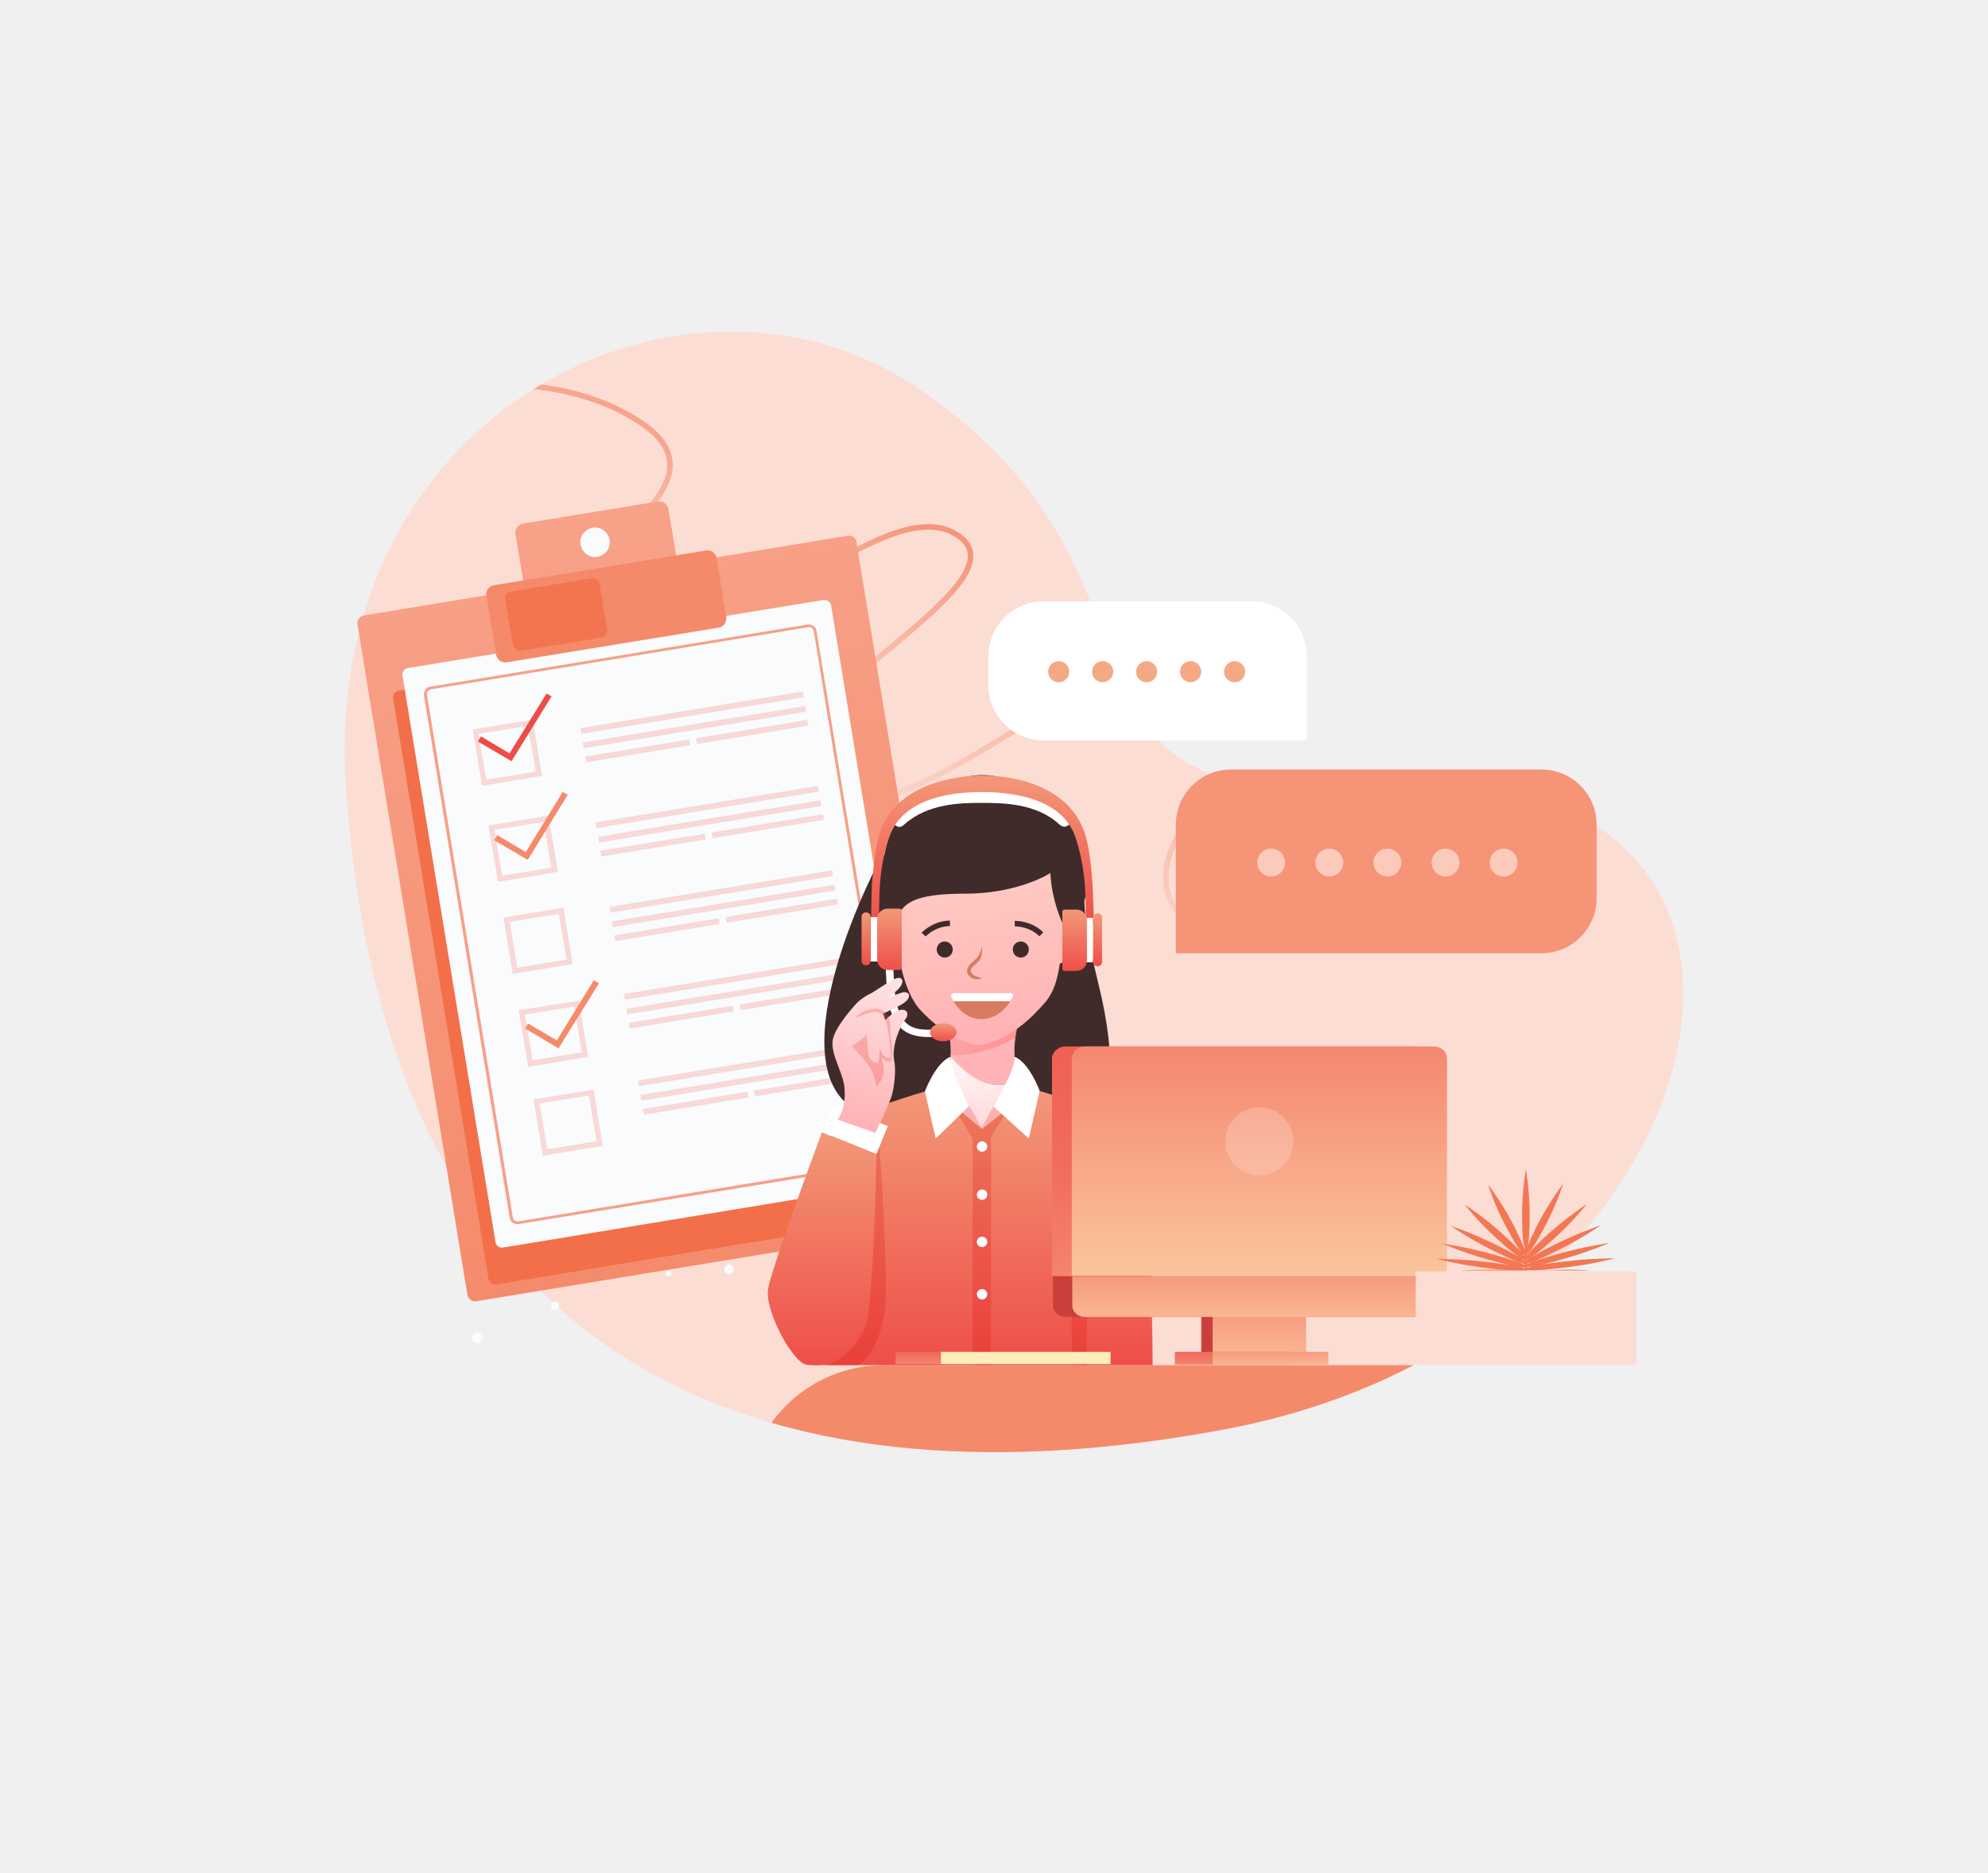
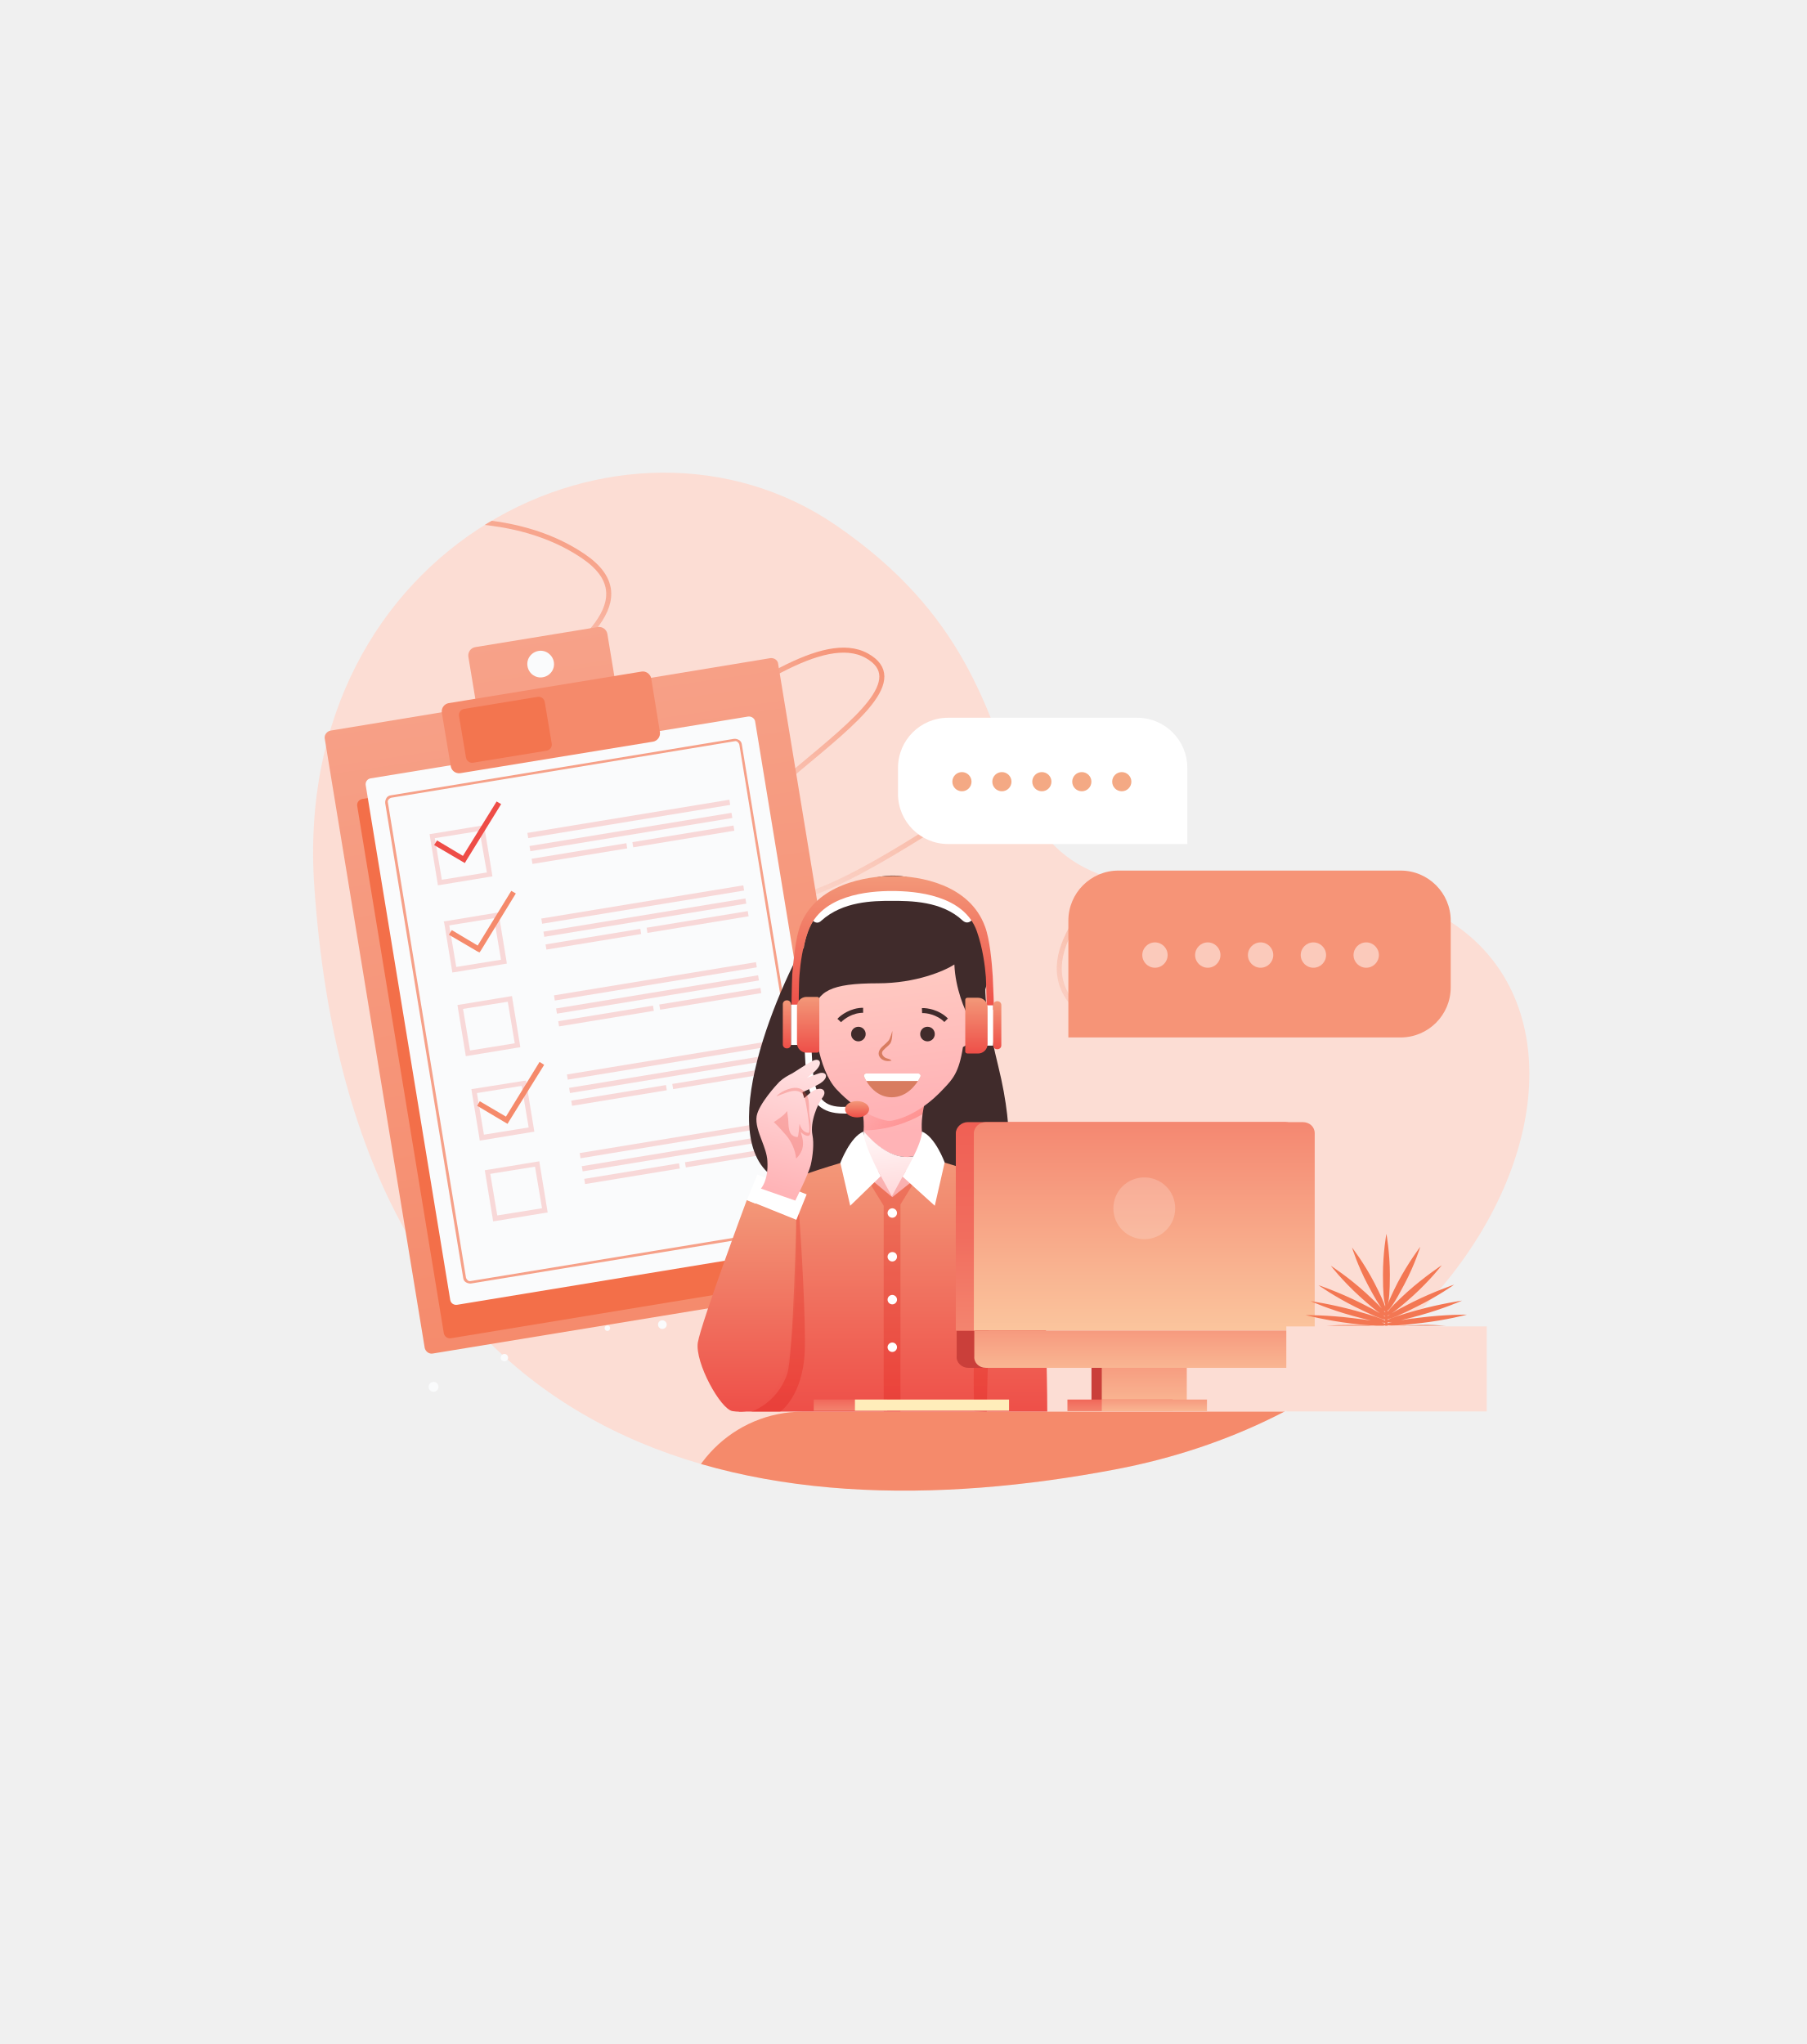
- <svg xmlns="http://www.w3.org/2000/svg" width="721" height="679" viewBox="0 0 721 679" fill="none">
+ <svg xmlns="http://www.w3.org/2000/svg" width="600" height="679" viewBox="0 0 721 679" fill="none">
  <path d="M333.447 141.051C249.575 83.781 116.121 148.687 125.447 285.234C141.349 518.052 303.583 545.096 445.446 518.052C631.082 482.664 673.912 270.297 502.501 285.234C364.941 297.221 438.287 212.639 333.447 141.051Z" fill="#FCDDD4" />
  <mask id="mask0_413_1263" style="mask-type:alpha" maskUnits="userSpaceOnUse" x="124" y="120" width="487" height="407">
    <path d="M333.446 141.052C249.574 83.781 116.12 148.687 125.446 285.234C141.348 518.052 303.582 545.096 445.445 518.052C631.081 482.664 673.911 270.298 502.5 285.234C364.94 297.221 438.286 212.64 333.446 141.052Z" fill="#FCDDD4" />
  </mask>
  <g mask="url(#mask0_413_1263)">
    <path opacity="0.7" d="M100.519 156.138C128.15 144.006 193.327 126.525 232.987 153.649C282.562 187.555 129.198 231.389 176.394 257.186C223.591 282.983 311.783 174.591 345.87 193.222C379.956 211.854 259.138 261.561 294.292 287.585C329.446 313.608 432.546 199.748 475.215 221.368C517.884 242.988 373.21 305.189 441.383 342.452" stroke="url(#paint0_linear_413_1263)" stroke-width="2" />
    <path d="M270.447 545.051C270.447 517.437 292.833 495.051 320.447 495.051L587.447 495.051L587.447 605.051L270.447 605.051L270.447 545.051Z" fill="#F58A6B" />
  </g>
  <path fill-rule="evenodd" clip-rule="evenodd" d="M157.814 299.676C159.451 301.023 160.731 302.466 161.741 303.854L164.372 300.343C163.124 299.019 161.908 297.814 160.454 296.673L157.814 299.676Z" fill="#3E1A0B" />
  <path fill-rule="evenodd" clip-rule="evenodd" d="M166.347 305.808C164.868 303.143 161.564 302.243 158.931 303.841L155.44 306.052C152.807 307.651 151.969 311.192 153.33 313.889C154.809 316.554 158.113 317.454 160.746 315.856L164.237 313.645C166.87 312.046 167.859 308.592 166.347 305.808Z" fill="#F69E9F" />
  <path fill-rule="evenodd" clip-rule="evenodd" d="M307.546 194.245L245.718 204.434L242.425 184.524C242.097 182.826 240.492 181.598 238.643 181.838L189.633 189.868C187.935 190.196 186.706 191.8 186.946 193.649L190.24 213.559L131.96 223.18C130.499 223.444 129.358 224.897 129.622 226.358L169.513 469.512C169.776 470.972 171.231 472.113 172.691 471.849L348.309 443.033C349.769 442.77 350.911 441.316 350.647 439.856L310.637 196.733C310.58 195.091 309.038 194.1 307.546 194.245Z" fill="url(#paint1_linear_413_1263)" />
  <path fill-rule="evenodd" clip-rule="evenodd" d="M298.966 225.048L144.635 250.456C143.293 250.688 142.358 251.959 142.59 253.3L177.149 463.697C177.38 465.038 178.651 465.973 179.993 465.741L334.324 440.333C335.666 440.101 336.601 438.83 336.369 437.489L301.81 227.092C301.579 225.751 300.307 224.816 298.966 225.048Z" fill="#F36F49" />
  <path fill-rule="evenodd" clip-rule="evenodd" d="M298.491 217.591L147.913 242.248C146.572 242.48 145.756 243.719 145.988 245.06L179.715 450.45C179.947 451.791 181.186 452.607 182.527 452.376L333.192 427.567C334.533 427.335 335.35 426.096 335.118 424.755L301.391 219.365C301.072 218.175 299.832 217.359 298.491 217.591Z" fill="#FAFBFC" />
  <path opacity="0.8" d="M292.961 226.472L155.979 249.017C155.233 249.089 154.583 249.518 154.234 250.122C153.885 250.726 153.688 251.416 153.76 252.162L184.889 441.666C184.962 442.412 185.391 443.062 185.995 443.411C186.598 443.759 187.289 443.957 188.035 443.884L325.049 421.458C325.795 421.386 326.446 420.956 326.794 420.353C327.143 419.749 327.34 419.058 327.268 418.312L296.107 228.69C296.035 227.944 295.605 227.294 295.002 226.945C294.398 226.597 293.707 226.399 292.961 226.472ZM326.165 418.48C326.292 418.957 326.15 419.377 325.857 419.711C325.563 420.045 325.238 420.26 324.762 420.387L187.899 442.9C187.423 443.028 187.002 442.885 186.669 442.592C186.335 442.299 186.12 441.974 185.993 441.498L154.831 251.875C154.704 251.399 154.846 250.978 155.14 250.645C155.433 250.311 155.758 250.096 156.234 249.969L293.216 227.424C293.692 227.296 294.113 227.438 294.447 227.732C294.781 228.025 294.995 228.35 295.123 228.826L326.165 418.48Z" fill="#F58A6B" />
  <path fill-rule="evenodd" clip-rule="evenodd" d="M214.919 191.384C211.998 191.912 210.04 194.605 210.568 197.525C211.095 200.445 213.788 202.402 216.709 201.875C219.63 201.347 221.587 198.654 221.06 195.734C220.565 192.933 217.839 190.857 214.919 191.384Z" fill="#FAFBFC" />
  <path fill-rule="evenodd" clip-rule="evenodd" d="M256.041 199.627L179.038 212.224C177.339 212.551 176.111 214.156 176.351 216.005L179.94 237.494C180.268 239.192 181.872 240.42 183.722 240.18L260.725 227.583C262.423 227.256 263.652 225.651 263.412 223.802L259.91 202.162C259.463 200.496 257.739 199.299 256.041 199.627Z" fill="#F58A6B" />
  <path opacity="0.8" fill-rule="evenodd" clip-rule="evenodd" d="M214.599 209.711L185.264 214.51C183.923 214.742 182.987 216.013 183.219 217.354L186.009 233.955C186.24 235.296 187.512 236.231 188.853 235.999L218.188 231.2C219.529 230.968 220.464 229.697 220.232 228.356L217.443 211.755C217.211 210.414 215.94 209.479 214.599 209.711Z" fill="#F36F49" />
  <path opacity="0.2" d="M210.508 264.02L210.848 266.086L291.471 252.833L291.131 250.767L210.508 264.02Z" fill="#EE4D47" />
  <path opacity="0.2" d="M211.358 269.251L211.697 271.318L292.32 258.064L291.981 255.998L211.358 269.251Z" fill="#EE4D47" />
  <path opacity="0.2" d="M252.418 267.704L252.758 269.771L293.13 263.134L292.79 261.067L252.418 267.704Z" fill="#EE4D47" />
  <path opacity="0.2" d="M212.204 274.342L212.544 276.409L250.363 270.192L250.023 268.125L212.204 274.342Z" fill="#EE4D47" />
  <path opacity="0.2" d="M216.069 298.205L216.408 300.272L297.031 287.019L296.692 284.952L216.069 298.205Z" fill="#EE4D47" />
  <path opacity="0.2" d="M216.918 303.437L217.258 305.504L297.881 292.25L297.541 290.183L216.918 303.437Z" fill="#EE4D47" />
  <path opacity="0.2" d="M258.103 301.87L258.442 303.937L298.815 297.3L298.475 295.233L258.103 301.87Z" fill="#EE4D47" />
  <path opacity="0.2" d="M217.767 308.528L218.106 310.594L255.925 304.378L255.585 302.311L217.767 308.528Z" fill="#EE4D47" />
  <path opacity="0.2" d="M221.125 328.865L221.465 330.932L302.088 317.678L301.748 315.612L221.125 328.865Z" fill="#EE4D47" />
  <path opacity="0.2" d="M221.975 334.096L222.314 336.163L302.937 322.91L302.598 320.843L221.975 334.096Z" fill="#EE4D47" />
  <path opacity="0.2" d="M263.158 332.529L263.498 334.596L303.87 327.959L303.531 325.893L263.158 332.529Z" fill="#EE4D47" />
  <path opacity="0.2" d="M222.821 339.188L223.161 341.255L260.98 335.038L260.64 332.971L222.821 339.188Z" fill="#EE4D47" />
  <path opacity="0.2" d="M226.295 360.445L226.635 362.512L307.258 349.259L306.918 347.192L226.295 360.445Z" fill="#EE4D47" />
  <path opacity="0.2" d="M227.166 365.798L227.506 367.865L308.129 354.612L307.789 352.545L227.166 365.798Z" fill="#EE4D47" />
  <path opacity="0.2" d="M268.348 364.231L268.688 366.298L309.06 359.662L308.72 357.595L268.348 364.231Z" fill="#EE4D47" />
  <path opacity="0.2" d="M228.012 370.89L228.352 372.957L266.17 366.74L265.831 364.673L228.012 370.89Z" fill="#EE4D47" />
  <path opacity="0.2" d="M231.386 391.822L231.726 393.889L312.349 380.636L312.009 378.569L231.386 391.822Z" fill="#EE4D47" />
  <path opacity="0.2" d="M232.236 397.054L232.575 399.121L313.198 385.867L312.858 383.8L232.236 397.054Z" fill="#EE4D47" />
  <path opacity="0.2" d="M273.419 395.486L273.759 397.553L314.131 390.917L313.791 388.85L273.419 395.486Z" fill="#EE4D47" />
  <path opacity="0.2" d="M233.205 402.126L233.545 404.192L271.364 397.976L271.024 395.909L233.205 402.126Z" fill="#EE4D47" />
  <path opacity="0.2" d="M172.468 264.37L171.484 264.506L171.62 265.49L174.649 283.94L174.786 284.924L175.77 284.788L195.564 281.525L196.548 281.388L196.412 280.404L193.383 261.955L193.246 260.971L192.262 261.107L172.468 264.37ZM194.34 279.812L176.363 282.715L173.573 266.115L191.431 263.243L194.34 279.812Z" fill="#EE4D47" />
  <path opacity="0.2" d="M178.105 299.214L177.12 299.35L177.376 300.302L180.405 318.752L180.541 319.736L181.526 319.6L201.32 316.337L202.304 316.201L202.168 315.217L199.138 296.767L199.002 295.783L198.018 295.919L178.105 299.214ZM199.977 314.656L182.119 317.527L179.329 300.927L197.187 298.055L199.977 314.656Z" fill="#EE4D47" />
  <path opacity="0.2" d="M183.597 332.566L182.613 332.702L182.749 333.686L185.778 352.136L185.914 353.12L186.899 352.984L206.693 349.721L207.677 349.584L207.541 348.6L204.511 330.151L204.375 329.167L203.391 329.303L183.597 332.566ZM205.469 348.008L187.611 350.879L184.821 334.279L202.679 331.407L205.469 348.008Z" fill="#EE4D47" />
  <path opacity="0.2" d="M189.152 366.156L188.168 366.292L188.304 367.276L191.366 385.845L191.502 386.829L192.486 386.693L212.281 383.43L213.265 383.294L213.129 382.31L210.099 363.86L209.963 362.876L208.979 363.012L189.152 366.156ZM211.024 381.598L193.166 384.47L190.377 367.869L208.235 364.998L211.024 381.598Z" fill="#EE4D47" />
  <path opacity="0.2" d="M194.509 398.524L193.525 398.661L193.661 399.645L196.691 418.094L196.827 419.078L197.811 418.942L217.605 415.679L218.589 415.543L218.453 414.559L215.424 396.109L215.287 395.125L214.303 395.261L194.509 398.524ZM216.349 413.847L198.491 416.719L195.701 400.118L213.559 397.247L216.349 413.847Z" fill="#EE4D47" />
  <path d="M184.783 273.188L174.456 267.026L173.291 268.869L184.643 275.522L185.548 276.045L186.071 275.139L200.04 252.517L198.229 251.472L184.783 273.188Z" fill="#EE4D47" />
  <path d="M190.675 308.984L180.348 302.822L179.183 304.665L190.535 311.318L191.408 311.722L191.963 310.935L205.901 288.194L204.09 287.149L190.675 308.984Z" fill="#F58A6B" />
  <path d="M201.954 377.268L191.508 371.138L190.463 372.949L201.695 379.634L202.601 380.156L203.124 379.251L217.212 356.597L215.369 355.433L201.954 377.268Z" fill="#F58A6B" />
  <path fill-rule="evenodd" clip-rule="evenodd" d="M172.553 483.239C171.482 483.526 170.872 484.582 171.159 485.653C171.446 486.725 172.502 487.334 173.574 487.047C174.645 486.76 175.255 485.704 174.968 484.633C174.681 483.562 173.624 482.952 172.553 483.239Z" fill="#FAFBFC" />
  <path d="M201.943 474.838C202.688 474.504 203.021 473.629 202.686 472.884C202.351 472.139 201.476 471.806 200.731 472.141C199.986 472.476 199.653 473.351 199.988 474.096C200.323 474.841 201.198 475.173 201.943 474.838Z" fill="#FAFBFC" />
  <path d="M242.727 462.777C243.319 462.618 243.67 462.01 243.512 461.419C243.353 460.827 242.745 460.476 242.153 460.635C241.562 460.793 241.211 461.401 241.369 461.993C241.528 462.585 242.136 462.936 242.727 462.777Z" fill="#FAFBFC" />
  <path fill-rule="evenodd" clip-rule="evenodd" d="M263.942 458.623C262.99 458.879 262.467 459.784 262.722 460.736C262.977 461.688 263.883 462.211 264.835 461.956C265.787 461.701 266.31 460.795 266.055 459.843C265.832 459.01 264.894 458.368 263.942 458.623Z" fill="#FAFBFC" />
  <path fill-rule="evenodd" clip-rule="evenodd" d="M296.195 451.384C295.838 451.48 295.663 451.782 295.759 452.139C295.855 452.496 296.157 452.67 296.514 452.575C296.871 452.479 297.045 452.177 296.949 451.82C296.973 451.431 296.552 451.289 296.195 451.384Z" fill="#FAFBFC" />
  <path fill-rule="evenodd" clip-rule="evenodd" d="M362.82 429.578C362.225 429.737 361.996 430.309 362.123 430.785C362.283 431.38 362.855 431.61 363.331 431.482C363.926 431.323 364.155 430.751 364.028 430.275C364.019 429.767 363.416 429.418 362.82 429.578Z" fill="#FAFBFC" />
  <path d="M473.926 238.052C473.926 227.006 464.971 218.052 453.926 218.052H378.446C367.401 218.052 358.446 227.006 358.446 238.052V248.454C358.446 259.5 367.401 268.454 378.446 268.454H473.926V238.052Z" fill="white" />
  <circle r="3.828" transform="matrix(-1 0 0 1 447.768 243.572)" fill="#F4A984" />
  <circle r="3.828" transform="matrix(-1 0 0 1 431.816 243.572)" fill="#F4A984" />
  <circle r="3.828" transform="matrix(-1 0 0 1 415.866 243.572)" fill="#F4A984" />
  <circle r="3.828" transform="matrix(-1 0 0 1 399.916 243.572)" fill="#F4A984" />
  <circle r="3.828" transform="matrix(-1 0 0 1 383.966 243.572)" fill="#F4A984" />
  <path d="M324.447 405.552C280.847 405.552 302.947 342.552 319.447 311.051C328.281 304.385 349.947 290.952 365.947 290.552C381.947 290.152 391.947 310.052 394.947 320.052C393.114 320.218 391.247 327.852 398.447 357.052C405.647 386.252 402.114 401.552 399.447 405.552H324.447Z" fill="#402B2B" />
  <path d="M370.047 390.592C365.934 383.403 369.019 372.277 369.019 372.277L356.338 374.845L343.658 372.277C343.658 372.277 345.2 377.583 344.686 383.403C349.142 388.538 359.423 398.124 370.047 390.592Z" fill="url(#paint2_linear_413_1263)" />
  <path d="M368.245 376.285C365.47 377.957 361.962 379.504 358.037 380.691C353.113 382.18 348.422 382.831 344.739 382.691C345.077 377.158 343.658 372.277 343.658 372.277L356.338 374.845L369.019 372.277C369.019 372.277 368.571 373.89 368.245 376.285Z" fill="url(#paint3_linear_413_1263)" style="mix-blend-mode:multiply" />
  <path d="M325.323 400.691C332.691 407.196 347.257 421.403 356.51 421.403C365.763 421.403 382.213 407.88 389.581 401.376C385.983 400.007 375.016 395.727 372.446 393.502C371.589 392.646 370.732 391.619 370.218 390.592C359.594 398.124 349.313 388.538 344.858 383.232C344.515 386.998 343.487 390.763 340.574 393.331C337.661 395.727 328.75 399.322 325.323 400.691Z" fill="url(#paint4_linear_413_1263)" />
  <path d="M391.223 333.422C390.024 331.197 388.139 330.854 386.939 331.197C386.939 331.197 383.512 320.242 381.113 312.197C373.06 308.431 365.52 305.179 356.438 304.494V304.323C355.067 304.323 352.669 304.323 351.298 304.323C345.643 304.494 339.988 304.665 334.505 305.692C333.134 306.035 331.763 306.377 330.392 306.377C328.679 315.449 325.766 331.368 324.566 331.197H324.395C324.224 331.197 324.224 331.197 324.052 331.025C322.853 330.683 321.482 331.025 320.283 333.079C318.226 336.845 320.283 344.377 323.024 346.602C324.395 347.629 325.595 348.485 326.451 348.998C327.822 355.845 330.221 362.349 333.82 366.286C343.244 376.385 351.983 378.611 354.382 378.953C354.553 378.953 354.896 378.953 355.067 378.953C355.067 378.953 355.239 378.953 355.41 378.953C357.124 378.782 366.548 377.07 376.658 366.115C380.257 362.349 382.827 359.611 384.369 349.512C385.397 348.998 386.425 348.142 388.139 346.773C391.223 344.719 393.279 337.188 391.223 333.422Z" fill="url(#paint5_linear_413_1263)" />
  <path d="M356.184 343.052C356.184 343.052 356.315 346.908 355.272 348.177C354.229 349.446 352.251 350.674 352.087 351.623C351.896 352.391 352.725 353.739 354.17 354.07C355.615 354.4 355.85 354.918 355.85 354.918C355.85 354.918 353.182 355.699 351.514 353.926C349.846 352.154 351.108 350.297 352.33 349.185C353.552 348.073 354.102 347.619 354.623 346.985C355.296 346.327 356.184 343.052 356.184 343.052Z" fill="#D87C60" />
  <path d="M366.513 360.052H345.812C345.136 360.052 344.66 360.707 344.931 361.326C346.39 364.661 349.972 369.552 355.947 369.552C361.899 369.552 365.731 364.7 367.377 361.367C367.685 360.743 367.209 360.052 366.513 360.052Z" fill="#D87C60" />
  <path fill-rule="evenodd" clip-rule="evenodd" d="M366.423 363.052H345.814C345.463 362.454 345.169 361.869 344.931 361.326C344.66 360.707 345.136 360.052 345.812 360.052H366.513C367.209 360.052 367.685 360.743 367.377 361.367C367.114 361.898 366.796 362.469 366.423 363.052Z" fill="white" />
  <path d="M376.045 291.999C401.577 295.251 395.579 326.404 390.61 331.881L386.947 338.052C385.114 334.885 381.347 326.152 380.947 316.552C377.114 319.052 365.647 324.052 350.447 324.052C331.447 324.052 326.24 327.197 324.447 336.052C319.992 326.124 316.928 306.035 327.894 294.738C342.974 278.99 365.764 275.224 376.045 291.999Z" fill="#402B2B" />
  <path d="M324.466 335.989L325.323 343.35C325.323 343.35 322.752 341.98 322.238 338.557C322.067 336.503 322.924 335.134 324.466 335.989Z" fill="#ED8A40" />
  <path d="M386.666 335.989L385.81 343.35C385.81 343.35 388.38 341.98 388.894 338.557C389.065 336.503 388.38 335.134 386.666 335.989Z" fill="#ED8A40" />
  <path d="M373.133 344.312C373.133 345.853 371.933 347.222 370.22 347.222C368.677 347.222 367.307 346.024 367.307 344.312C367.307 342.772 368.506 341.402 370.22 341.402C371.933 341.402 373.133 342.772 373.133 344.312Z" fill="#402B2B" />
  <path d="M342.631 347.222C344.24 347.222 345.544 345.919 345.544 344.312C345.544 342.705 344.24 341.402 342.631 341.402C341.022 341.402 339.718 342.705 339.718 344.312C339.718 345.919 341.022 347.222 342.631 347.222Z" fill="#402B2B" />
  <path d="M334.988 338.912C336.237 337.55 339.893 334.825 344.526 334.825" stroke="#402B2B" stroke-width="2" />
  <path d="M368.028 334.942C369.874 334.862 374.386 335.52 377.662 338.796" stroke="#402B2B" stroke-width="2" />
  <path d="M417.512 439.547C418.198 421.061 412.543 410.106 403.975 405.484C395.408 400.863 375.188 395.043 374.502 394.872L356.168 409.421L338.689 394.872C338.004 395.043 317.27 400.863 308.874 405.484C300.306 410.106 294.651 421.061 295.337 439.547C295.851 454.439 294.823 477.889 294.994 495.006H418.026C418.026 477.889 416.998 454.439 417.512 439.547Z" fill="url(#paint6_linear_413_1263)" />
  <path d="M366.277 401.205L361.479 398.98L355.996 409.079L350.512 398.98L345.543 401.205L352.74 412.845V495.006H359.423V412.331L366.277 401.205Z" fill="#EE4D47" fill-opacity="0.29" style="mix-blend-mode:multiply" />
  <path d="M344.687 383.232C344.515 388.196 351.541 401.034 351.541 401.034L339.375 412.844L335.434 395.728C335.434 395.728 339.375 385.286 344.687 383.232Z" fill="white" />
  <path d="M367.99 383.232C368.162 388.196 360.279 401.205 360.279 401.205L373.131 412.844L377.072 395.556C377.072 395.556 373.302 385.286 367.99 383.232Z" fill="white" />
  <path d="M358.054 415.754C358.054 416.781 357.197 417.637 356.169 417.637C355.141 417.637 354.284 416.781 354.284 415.754C354.284 414.727 355.141 413.872 356.169 413.872C357.197 413.872 358.054 414.727 358.054 415.754Z" fill="white" />
  <path d="M358.053 433.214C358.053 434.241 357.196 435.097 356.168 435.097C355.14 435.097 354.283 434.241 354.283 433.214C354.283 432.187 355.14 431.331 356.168 431.331C357.196 431.331 358.053 432.015 358.053 433.214Z" fill="white" />
  <path d="M358.053 450.331C358.053 451.358 357.196 452.213 356.168 452.213C355.14 452.213 354.283 451.358 354.283 450.331C354.283 449.304 355.14 448.448 356.168 448.448C357.196 448.448 358.053 449.304 358.053 450.331Z" fill="white" />
  <path d="M358.053 469.33C358.053 470.358 357.196 471.213 356.168 471.213C355.14 471.213 354.283 470.358 354.283 469.33C354.283 468.303 355.14 467.448 356.168 467.448C357.196 467.448 358.053 468.303 358.053 469.33Z" fill="white" />
  <path d="M298.078 410.619C298.078 410.619 279.915 459.403 278.544 467.448C277.344 475.493 287.626 494.15 292.424 494.835C299.449 495.862 305.104 493.808 312.129 481.826C318.983 469.844 317.784 418.664 317.784 418.664L298.078 410.619Z" fill="url(#paint7_linear_413_1263)" />
  <path d="M317.955 413.872C317.955 413.872 316.756 472.754 314.185 480.114C310.073 491.925 299.62 495.177 299.62 495.177H311.272C311.272 495.177 320.354 489.186 321.211 471.213C321.725 460.43 319.84 426.025 318.812 414.556C318.469 411.475 317.955 413.872 317.955 413.872Z" fill="#EE4D47" fill-opacity="0.29" style="mix-blend-mode:multiply" />
  <path d="M321.982 408.315L302.281 400.364L298.173 410.521L317.874 418.472L321.982 408.315Z" fill="white" />
  <path d="M396.436 422.259C396.436 422.259 389.41 455.637 388.896 469.331C388.382 483.024 388.896 494.835 388.896 494.835L393.866 495.177C393.866 495.177 395.065 435.268 396.436 422.259Z" fill="#EE4D47" fill-opacity="0.29" style="mix-blend-mode:multiply" />
  <path d="M336.803 376.043C327.379 376.043 324.294 371.422 322.409 364.404C321.553 360.638 321.21 350.539 321.21 350.197H323.952C323.952 350.368 324.294 360.467 325.151 363.89C326.865 370.566 329.435 373.989 338.688 373.304L338.859 376.043C338.174 376.043 337.489 376.043 336.803 376.043Z" fill="white" />
  <path d="M356.167 282.927C348.628 282.242 331.321 282.756 323.438 297.819C323.438 297.819 325.495 301.413 327.894 299.017C336.461 291.314 348.456 291.143 355.824 291.143C363.364 291.143 375.873 291.143 384.269 299.017C386.839 301.242 388.724 297.819 388.724 297.819C381.013 282.756 363.707 282.242 356.167 282.927Z" fill="white" />
  <path d="M396.778 334.62C396.778 334.62 396.435 324.179 396.264 321.269C395.921 315.62 395.064 306.377 393.179 301.413C387.01 284.467 366.962 281.215 356.509 281.215C345.885 281.215 325.494 284.467 319.326 301.242C317.612 306.035 316.755 314.593 316.241 320.413C316.07 323.836 315.898 334.449 315.898 334.449H318.811C318.811 334.449 318.811 323.836 319.154 320.413C319.497 315.962 320.354 309.458 322.581 303.296C327.722 288.747 346.742 287.206 355.995 287.206C365.42 287.206 384.783 288.747 389.923 303.296C392.322 310.143 393.179 317.161 393.522 321.611C393.693 324.521 393.865 334.62 393.865 334.62H396.778Z" fill="url(#paint8_linear_413_1263)" />
  <path d="M319.497 332.566H315.728V348.656H319.497V332.566Z" fill="white" />
  <path d="M326.181 351.737H321.897C319.84 351.737 318.127 350.025 318.127 347.971V333.251C318.127 331.197 319.84 329.485 321.897 329.485H326.181C326.695 329.485 327.037 329.827 327.037 330.341V350.71C327.037 351.223 326.695 351.737 326.181 351.737Z" fill="url(#paint9_linear_413_1263)" />
  <path d="M314.185 350.025H314.014C313.157 350.025 312.472 349.341 312.472 348.485V332.395C312.472 331.539 313.157 330.854 314.014 330.854H314.185C315.042 330.854 315.727 331.539 315.727 332.395V348.485C315.727 349.341 315.042 350.025 314.185 350.025Z" fill="url(#paint10_linear_413_1263)" />
  <path d="M392.625 348.934H396.395V332.844H392.625V348.934Z" fill="white" />
  <path d="M386.154 352.079H390.438C392.494 352.079 394.208 350.367 394.208 348.313V333.593C394.208 331.539 392.494 329.827 390.438 329.827H386.154C385.64 329.827 385.297 330.169 385.297 330.683V351.052C385.126 351.566 385.64 352.079 386.154 352.079Z" fill="url(#paint11_linear_413_1263)" />
  <path d="M397.978 350.368H398.149C399.006 350.368 399.691 349.683 399.691 348.827V332.737C399.691 331.881 399.006 331.197 398.149 331.197H397.978C397.121 331.197 396.436 331.881 396.436 332.737V348.827C396.436 349.683 397.121 350.368 397.978 350.368Z" fill="url(#paint12_linear_413_1263)" />
  <path d="M346.914 374.331C346.914 376.043 344.858 377.584 342.116 377.584C339.546 377.584 337.318 376.214 337.318 374.331C337.318 372.448 339.375 371.079 342.116 371.079C344.687 371.079 346.914 372.448 346.914 374.331Z" fill="url(#paint13_linear_413_1263)" />
  <path fill-rule="evenodd" clip-rule="evenodd" d="M311.102 363.377L311.102 363.376C312.696 361.884 314.522 360.854 316.275 359.985C319.428 357.945 323.104 355.625 324.467 354.989C327.209 353.62 328.923 356.016 324.981 359.44C324.126 360.183 323.134 360.974 322.104 361.758C324.244 360.938 326.138 360.234 327.037 359.953C329.95 359.098 331.321 361.836 326.694 364.404C324.813 365.448 322.449 366.577 320.307 367.55L321.041 369.881C321.041 369.881 323.097 367.998 323.782 367.485C328.066 364.575 330.294 366.971 328.409 369.539C326.353 372.106 323.268 379.467 324.296 384.602C324.982 388.025 324.468 392.818 323.611 396.584C322.754 400.178 317.442 410.791 317.442 410.791L303.734 405.998C303.734 405.998 306.818 402.746 306.304 394.872C306.152 392.291 305.124 389.576 304.101 386.875C302.818 383.485 301.543 380.119 302.02 377.07C302.877 372.278 309.902 364.576 311.102 363.377L311.102 363.377Z" fill="url(#paint14_linear_413_1263)" />
  <path opacity="0.3" d="M323.439 383.917C323.782 379.638 323.439 378.782 323.096 376.728C322.754 374.331 323.268 371.25 322.24 369.025C321.04 366.629 319.155 365.26 315.9 365.944C311.616 366.971 309.902 369.196 309.902 369.196C309.902 369.196 313.329 367.827 315.043 367.314C317.613 366.629 320.183 366.8 321.212 369.881C321.726 371.764 322.068 374.331 322.411 376.214C322.582 377.584 323.61 383.575 322.754 383.746C321.897 383.746 320.012 383.232 319.155 380.151C318.984 380.836 318.813 385.458 318.298 385.458C315.214 385.115 314.871 382.719 314.7 380.151C314.7 378.953 314.529 377.241 314.186 375.016C312.987 376.899 310.074 378.611 308.874 379.467C310.245 380.665 312.815 383.575 313.843 384.773C315.728 386.998 317.442 390.421 317.784 394.016C322.411 389.566 319.841 384.944 319.669 383.403C320.869 384.773 323.268 385.8 323.439 383.917Z" fill="#EB5046" />
  <path d="M517.756 383.917C517.756 381.349 515.7 379.467 512.958 379.467H386.327C383.757 379.467 381.529 381.521 381.529 383.917V462.655H517.584V383.917H517.756Z" fill="url(#paint15_linear_413_1263)" />
  <path d="M386.498 477.547H513.129C515.699 477.547 517.927 475.493 517.927 473.096V462.826H381.872V473.096C381.7 475.493 383.928 477.547 386.498 477.547Z" fill="#CA3F3A" />
  <path d="M469.606 475.664H435.678V491.754H469.606V475.664Z" fill="#CA3F3A" />
  <path d="M473.717 475.664H439.789V491.754H473.717V475.664Z" fill="url(#paint16_linear_413_1263)" />
  <path d="M468.063 490.213H426.081V494.835H468.063V490.213Z" fill="url(#paint17_linear_413_1263)" />
  <path d="M481.771 490.213H439.789V494.835H481.771V490.213Z" fill="url(#paint18_linear_413_1263)" />
  <path d="M524.782 383.917C524.782 381.349 522.725 379.467 519.984 379.467H393.524C390.954 379.467 388.727 381.521 388.727 383.917V462.655H524.782V383.917Z" fill="url(#paint19_linear_413_1263)" />
  <path d="M393.524 477.547H520.155C522.725 477.547 524.953 475.493 524.953 473.096V462.826H388.898V473.096C388.726 475.493 390.783 477.547 393.524 477.547Z" fill="url(#paint20_linear_413_1263)" />
  <path opacity="0.2" d="M469.091 413.872C469.091 420.718 463.608 426.196 456.754 426.196C449.899 426.196 444.416 420.718 444.416 413.872C444.416 407.025 449.899 401.547 456.754 401.547C463.608 401.547 469.091 407.025 469.091 413.872Z" fill="white" />
  <path d="M354.111 490.213H324.81V494.664H354.111V490.213Z" fill="url(#paint21_linear_413_1263)" />
  <path d="M402.776 490.213H341.26V494.664H402.776V490.213Z" fill="url(#paint22_linear_413_1263)" />
  <g clip-path="url(#clip0_413_1263)">
    <path d="M593.447 461.022H513.447V494.953H593.447V461.022Z" fill="#FCDDD4" />
    <path fill-rule="evenodd" clip-rule="evenodd" d="M553.892 452.177V452.254C554.527 450.485 555.798 447.669 557.935 443.469C562.177 435.427 566.912 429.249 566.912 429.249C566.912 429.249 564.841 436.114 560.599 444.155C556.848 451.352 554.794 454.256 553.892 454.696V455.106C554.979 453.677 557.372 451.226 561.585 447.391C568.589 441.115 575.494 436.604 575.494 436.604C575.494 436.604 571.055 442.39 564.052 448.764C559.944 452.451 557.222 454.661 555.523 455.794C557.253 454.725 559.943 453.258 563.855 451.314C572.535 446.999 580.427 444.351 580.427 444.351C580.427 444.351 574.311 448.764 565.63 453.079C559.019 456.44 555.44 457.867 553.892 458.14V458.435C555.284 457.664 558.845 456.428 565.63 454.55C575.198 451.902 583.583 450.726 583.583 450.726C583.583 450.726 576.283 453.962 566.715 456.61C563.596 457.473 561.105 458.107 559.155 458.549C561.131 458.22 563.682 457.866 566.912 457.492C577.072 456.217 585.556 456.315 585.556 456.315C585.556 456.315 577.566 458.473 567.405 459.65C559.225 460.676 555.201 460.812 553.892 460.52V460.728H552.905V460.588C552.723 460.641 552.469 460.684 552.116 460.728H549.255C547.085 460.63 543.83 460.434 539.292 459.846C529.132 458.571 521.142 456.511 521.142 456.511C521.142 456.511 529.625 456.413 539.785 457.688C542.838 458.042 545.285 458.369 547.213 458.669C545.314 458.232 542.929 457.621 539.982 456.806C530.315 454.158 523.114 450.922 523.114 450.922C523.114 450.922 531.499 452.098 541.067 454.746C548.021 456.67 551.589 457.921 552.905 458.687V458.341C551.414 458.091 547.824 456.634 541.068 453.275C532.387 448.96 526.271 444.547 526.271 444.547C526.271 444.547 534.163 447.195 542.844 451.51C546.51 453.333 549.103 454.735 550.838 455.785C549.11 454.599 546.464 452.435 542.646 448.96C535.642 442.586 531.203 436.8 531.203 436.8C531.203 436.8 538.108 441.213 545.112 447.587C548.123 450.327 550.204 452.361 551.543 453.82C550.392 452.331 548.606 449.389 546 444.449C541.758 436.408 539.687 429.543 539.687 429.543C539.687 429.543 544.52 435.721 548.663 443.763C551.053 448.402 552.36 451.377 552.905 453.101V452.179C552.375 450.962 552.017 447.445 552.017 440.429C552.017 431.406 553.398 424.052 553.398 424.052C553.398 424.052 554.779 431.406 554.779 440.429C554.779 447.441 554.422 450.958 553.892 452.177ZM552.905 455.049C552.759 455.038 552.568 454.928 552.326 454.706C552.553 454.976 552.746 455.218 552.905 455.435V455.049ZM552.905 456.91C552.665 456.847 552.353 456.711 551.962 456.493C552.34 456.744 552.653 456.967 552.905 457.164V456.91ZM553.892 456.892C554.163 456.685 554.496 456.452 554.898 456.191C554.484 456.437 554.152 456.598 553.892 456.683V456.892ZM552.905 459.57C552.588 459.591 552.139 459.569 551.543 459.497C552.174 459.658 552.62 459.808 552.905 459.947V459.57ZM553.892 459.79C554.262 459.62 554.85 459.431 555.693 459.227C554.89 459.347 554.298 459.394 553.892 459.379V459.79Z" fill="#F37753" />
    <path d="M548.071 460.728H529.625C532.486 460.532 535.938 460.434 539.588 460.434C543.139 460.434 546 460.532 548.071 460.728Z" fill="#F37753" />
    <path d="M558.626 460.728H577.072C574.212 460.532 570.759 460.336 567.109 460.434C563.46 460.532 560.698 460.63 558.626 460.728Z" fill="#F37753" />
  </g>
  <path d="M426.447 299.052C426.447 288.006 435.402 279.052 446.447 279.052H559.066C570.112 279.052 579.066 288.006 579.066 299.052V325.664C579.066 336.71 570.112 345.664 559.066 345.664H426.447V299.052Z" fill="#F69477" />
  <circle opacity="0.5" cx="461.018" cy="312.78" r="5.059" fill="white" />
  <circle opacity="0.5" cx="482.098" cy="312.78" r="5.059" fill="white" />
  <circle opacity="0.5" cx="503.178" cy="312.78" r="5.059" fill="white" />
  <circle opacity="0.5" cx="524.258" cy="312.78" r="5.059" fill="white" />
  <circle opacity="0.5" cx="545.339" cy="312.78" r="5.059" fill="white" />
  <defs>
    <linearGradient id="paint0_linear_413_1263" x1="309.855" y1="178.118" x2="227.403" y2="328.965" gradientUnits="userSpaceOnUse">
      <stop stop-color="#F37753" />
      <stop offset="1" stop-color="white" stop-opacity="0" />
    </linearGradient>
    <linearGradient id="paint1_linear_413_1263" x1="222.969" y1="144.035" x2="270.575" y2="470.013" gradientUnits="userSpaceOnUse">
      <stop stop-color="#F7A58D" />
      <stop offset="1" stop-color="#F58A6B" />
    </linearGradient>
    <linearGradient id="paint2_linear_413_1263" x1="371.235" y1="382.548" x2="368.181" y2="348.762" gradientUnits="userSpaceOnUse">
      <stop stop-color="#FFB3B6" />
      <stop offset="1" stop-color="#FFC8C1" />
    </linearGradient>
    <linearGradient id="paint3_linear_413_1263" x1="343.827" y1="378.589" x2="372.561" y2="388.937" gradientUnits="userSpaceOnUse">
      <stop stop-color="#FFB3B6" stop-opacity="0.31" />
      <stop offset="1" stop-color="#FFC8C1" />
    </linearGradient>
    <linearGradient id="paint4_linear_413_1263" x1="396.81" y1="436.46" x2="390.681" y2="373.259" gradientUnits="userSpaceOnUse">
      <stop stop-color="#FFB3B6" />
      <stop offset="1" stop-color="white" />
    </linearGradient>
    <linearGradient id="paint5_linear_413_1263" x1="395.32" y1="369.908" x2="389.436" y2="319.279" gradientUnits="userSpaceOnUse">
      <stop stop-color="#FFB3B6" />
      <stop offset="1" stop-color="#FFC8C1" />
    </linearGradient>
    <linearGradient id="paint6_linear_413_1263" x1="356.5" y1="371.693" x2="356.5" y2="497.748" gradientUnits="userSpaceOnUse">
      <stop stop-color="#F4A984" />
      <stop offset="1" stop-color="#EE4D47" />
    </linearGradient>
    <linearGradient id="paint7_linear_413_1263" x1="298.156" y1="391.072" x2="298.156" y2="497.379" gradientUnits="userSpaceOnUse">
      <stop stop-color="#F4A984" />
      <stop offset="1" stop-color="#EE4D47" />
    </linearGradient>
    <linearGradient id="paint8_linear_413_1263" x1="356.338" y1="268.853" x2="356.338" y2="336.082" gradientUnits="userSpaceOnUse">
      <stop stop-color="#F4A984" />
      <stop offset="1" stop-color="#EE4D47" />
    </linearGradient>
    <linearGradient id="paint9_linear_413_1263" x1="322.582" y1="324.334" x2="322.582" y2="352.346" gradientUnits="userSpaceOnUse">
      <stop stop-color="#F4A984" />
      <stop offset="1" stop-color="#EE4D47" />
    </linearGradient>
    <linearGradient id="paint10_linear_413_1263" x1="314.1" y1="326.417" x2="314.1" y2="350.55" gradientUnits="userSpaceOnUse">
      <stop stop-color="#F4A984" />
      <stop offset="1" stop-color="#EE4D47" />
    </linearGradient>
    <linearGradient id="paint11_linear_413_1263" x1="389.736" y1="324.676" x2="389.736" y2="352.688" gradientUnits="userSpaceOnUse">
      <stop stop-color="#F4A984" />
      <stop offset="1" stop-color="#EE4D47" />
    </linearGradient>
    <linearGradient id="paint12_linear_413_1263" x1="398.063" y1="326.759" x2="398.063" y2="350.892" gradientUnits="userSpaceOnUse">
      <stop stop-color="#F4A984" />
      <stop offset="1" stop-color="#EE4D47" />
    </linearGradient>
    <linearGradient id="paint13_linear_413_1263" x1="342.116" y1="369.573" x2="342.116" y2="377.762" gradientUnits="userSpaceOnUse">
      <stop stop-color="#F4A984" />
      <stop offset="1" stop-color="#EE4D47" />
    </linearGradient>
    <linearGradient id="paint14_linear_413_1263" x1="315.447" y1="408.552" x2="337.947" y2="324.552" gradientUnits="userSpaceOnUse">
      <stop stop-color="#FFB3B6" />
      <stop offset="0.239" stop-color="#FFC5C7" />
      <stop offset="1" stop-color="white" />
    </linearGradient>
    <linearGradient id="paint15_linear_413_1263" x1="430.552" y1="630.315" x2="430.552" y2="145.243" gradientUnits="userSpaceOnUse">
      <stop stop-color="#FFEDBA" />
      <stop offset="0.423" stop-color="#F16D5E" />
      <stop offset="0.652" stop-color="#EE4D47" />
    </linearGradient>
    <linearGradient id="paint16_linear_413_1263" x1="451.998" y1="524.182" x2="451.998" y2="430.361" gradientUnits="userSpaceOnUse">
      <stop stop-color="#FFEDBA" />
      <stop offset="1" stop-color="#EE4D47" />
    </linearGradient>
    <linearGradient id="paint17_linear_413_1263" x1="441.189" y1="512.324" x2="441.189" y2="485.824" gradientUnits="userSpaceOnUse">
      <stop stop-color="#FFEDBA" />
      <stop offset="1" stop-color="#EE4D47" />
    </linearGradient>
    <linearGradient id="paint18_linear_413_1263" x1="454.897" y1="504.149" x2="454.897" y2="477.201" gradientUnits="userSpaceOnUse">
      <stop stop-color="#FFEDBA" />
      <stop offset="1" stop-color="#EE4D47" />
    </linearGradient>
    <linearGradient id="paint19_linear_413_1263" x1="437.688" y1="517.093" x2="437.688" y2="300.459" gradientUnits="userSpaceOnUse">
      <stop stop-color="#FFEDBA" />
      <stop offset="1" stop-color="#EE4D47" />
    </linearGradient>
    <linearGradient id="paint20_linear_413_1263" x1="437.852" y1="507.215" x2="437.852" y2="421.379" gradientUnits="userSpaceOnUse">
      <stop stop-color="#FFEDBA" />
      <stop offset="1" stop-color="#EE4D47" />
    </linearGradient>
    <linearGradient id="paint21_linear_413_1263" x1="335.354" y1="511.505" x2="335.354" y2="485.986" gradientUnits="userSpaceOnUse">
      <stop stop-color="#FFEDBA" />
      <stop offset="1" stop-color="#EE4D47" />
    </linearGradient>
    <linearGradient id="paint22_linear_413_1263" x1="363.397" y1="490.184" x2="363.397" y2="470.769" gradientUnits="userSpaceOnUse">
      <stop stop-color="#FFEDBA" />
      <stop offset="1" stop-color="#EE4D47" />
    </linearGradient>
    <clipPath id="clip0_413_1263">
      <rect width="80" height="71" fill="white" transform="translate(513.447 424.052)" />
    </clipPath>
  </defs>
</svg>
